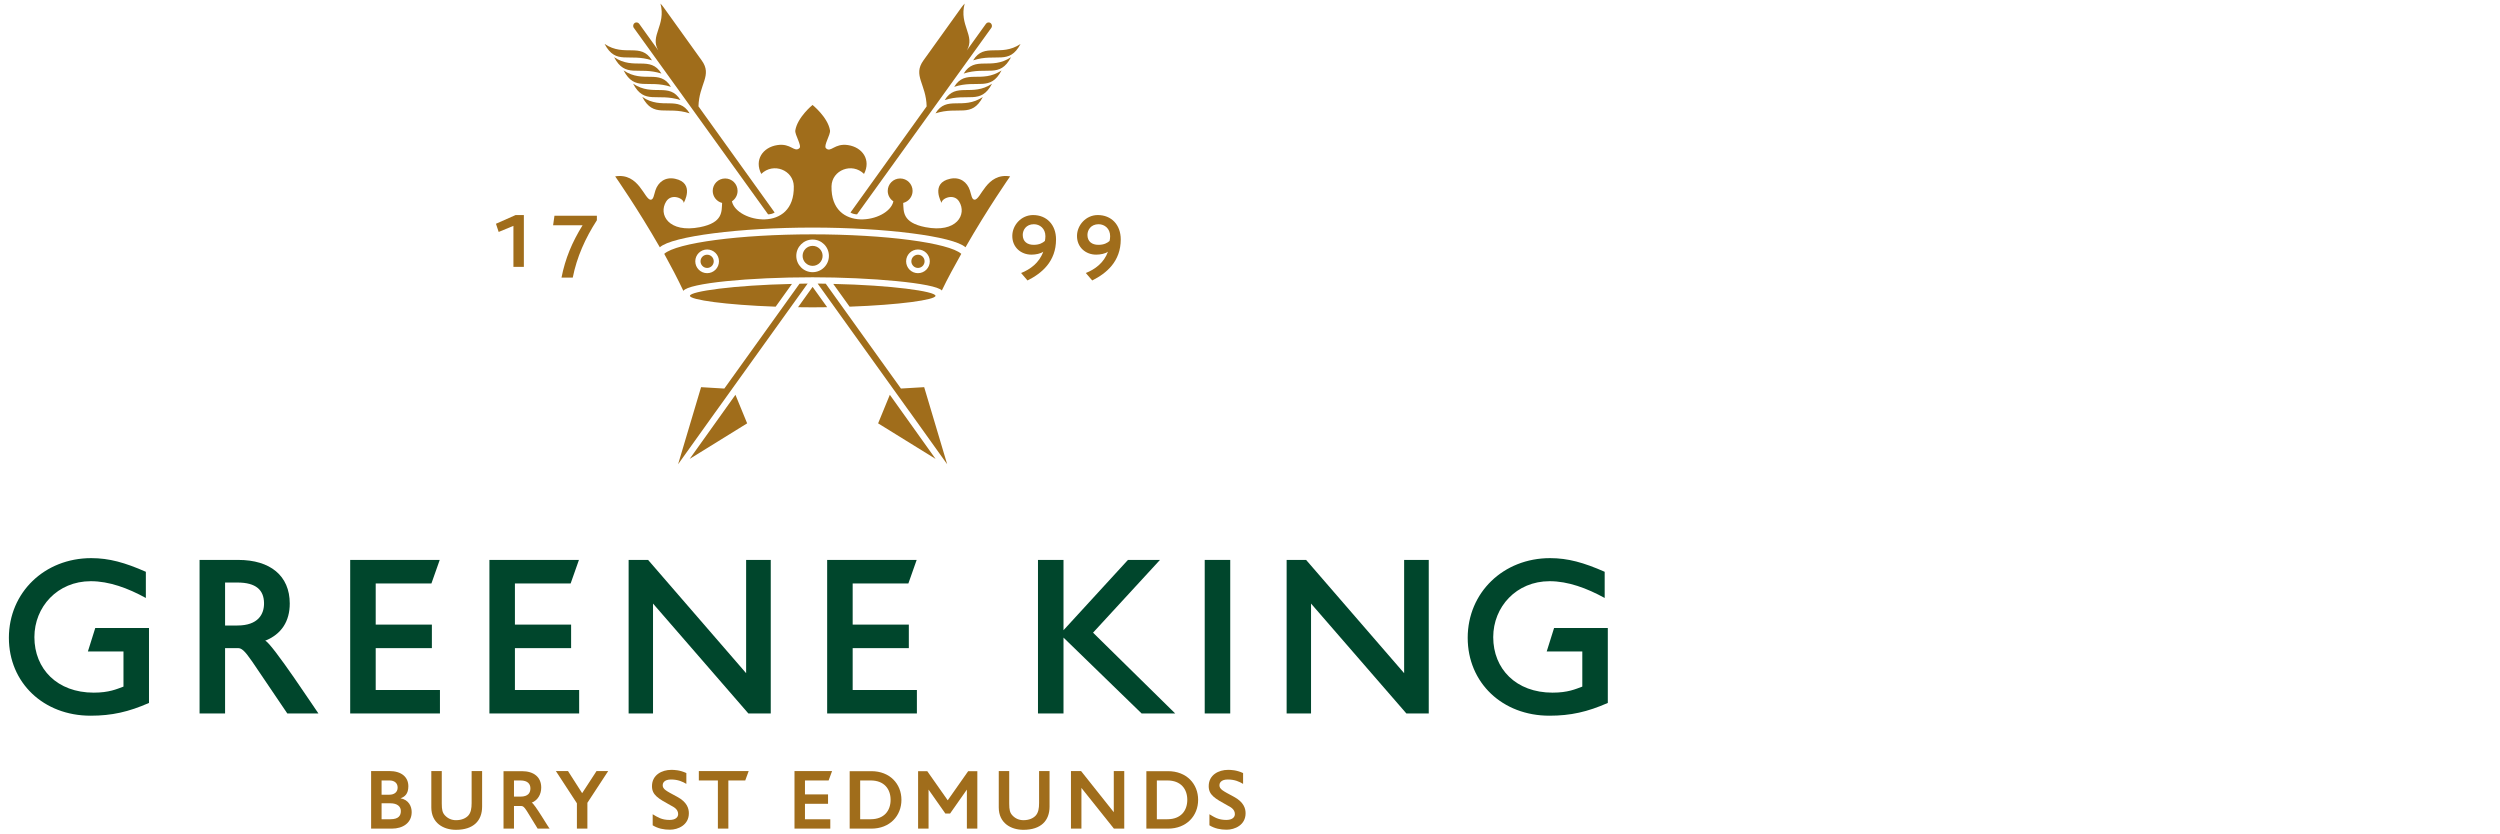
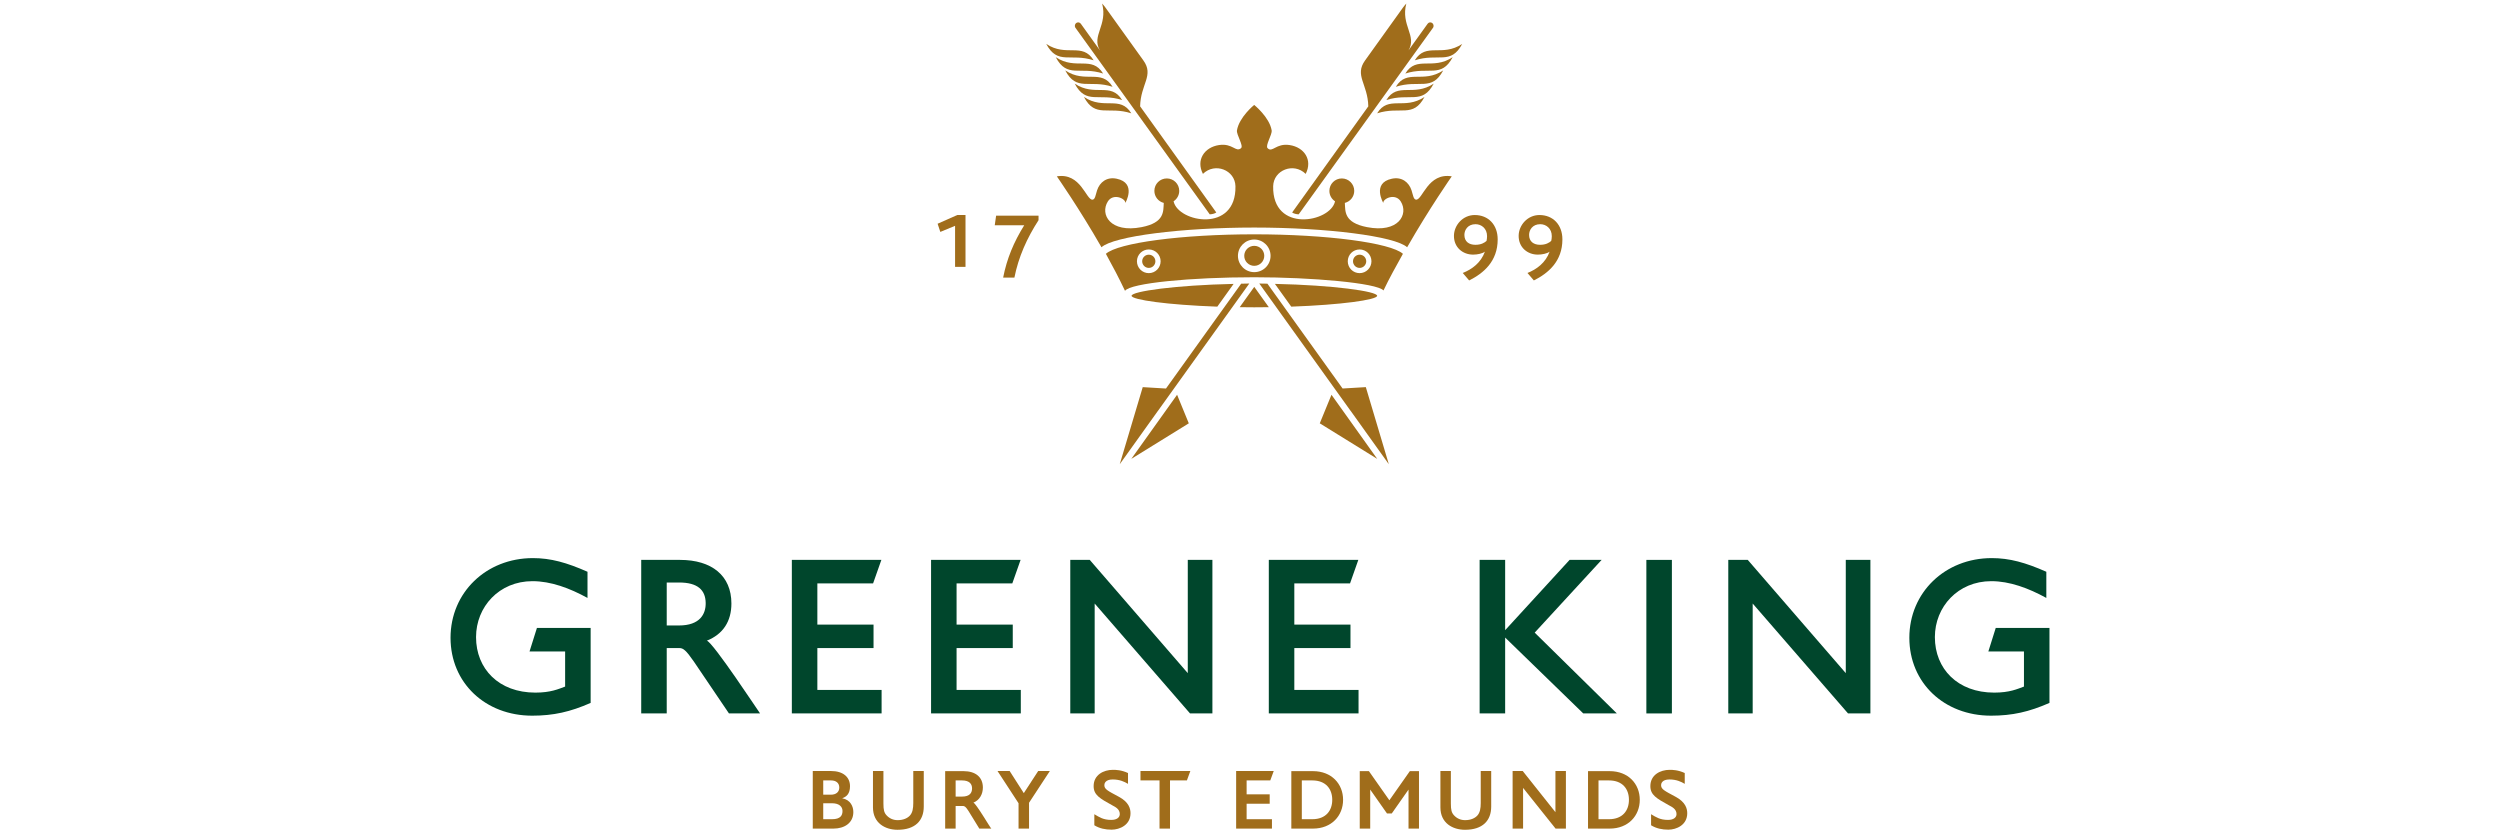
- <svg xmlns="http://www.w3.org/2000/svg" width="100%" height="100%" viewBox="0 0 300 100" version="1.1" xml:space="preserve" style="fill-rule:evenodd;clip-rule:evenodd;stroke-linejoin:round;stroke-miterlimit:2;">
-   <g id="g16713" transform="matrix(1.03585,0,0,1.03585,-341.015,-728.014)">
-     <g>
-       <path id="path15569" d="M339.706,785.73C334.259,785.73 330.242,781.918 330.242,776.707C330.242,771.47 334.363,767.476 339.783,767.476C341.857,767.476 343.698,767.995 346.109,769.058L346.109,772.091C344.035,770.951 341.857,770.148 339.731,770.148C335.867,770.148 333.197,773.127 333.197,776.628C333.197,780.311 335.841,783.059 340.069,783.059C341.857,783.059 342.739,782.644 343.517,782.359L343.517,778.288L339.394,778.288L340.25,775.566L346.473,775.566L346.473,784.252C344.113,785.288 342.169,785.73 339.706,785.73" style="fill:rgb(0,70,44);fill-rule:nonzero;" />
-       <path id="path15573" d="M356.714,770.302L355.287,770.302L355.287,775.28L356.714,775.28C359.126,775.28 359.826,773.959 359.8,772.663C359.774,771.184 358.892,770.302 356.714,770.302M362.496,785.47L358.426,779.455C357.516,778.132 357.18,777.899 356.766,777.899L355.287,777.899L355.287,785.47L352.332,785.47L352.332,767.683L356.818,767.683C360.5,767.683 362.78,769.499 362.78,772.739C362.78,774.788 361.823,776.291 359.93,777.044C360.603,777.148 366.074,785.47 366.1,785.47L362.496,785.47Z" style="fill:rgb(0,70,44);fill-rule:nonzero;" />
-       <path id="path15577" d="M369.781,785.47L369.781,767.683L380.153,767.683L379.193,770.407L372.737,770.407L372.737,775.177L379.245,775.177L379.245,777.899L372.737,777.899L372.737,782.749L380.179,782.749L380.179,785.47L369.781,785.47Z" style="fill:rgb(0,70,44);fill-rule:nonzero;" />
-       <path id="path15581" d="M385.91,785.47L385.91,767.683L396.281,767.683L395.321,770.407L388.865,770.407L388.865,775.177L395.374,775.177L395.374,777.899L388.865,777.899L388.865,782.749L396.306,782.749L396.306,785.47L385.91,785.47Z" style="fill:rgb(0,70,44);fill-rule:nonzero;" />
-       <path id="path15585" d="M415.909,785.47L404.863,772.739L404.863,785.47L402.037,785.47L402.037,767.683L404.293,767.683L415.649,780.803L415.649,767.683L418.502,767.683L418.502,785.47L415.909,785.47Z" style="fill:rgb(0,70,44);fill-rule:nonzero;" />
-       <path id="path15589" d="M425.036,785.47L425.036,767.683L435.406,767.683L434.446,770.407L427.992,770.407L427.992,775.177L434.498,775.177L434.498,777.899L427.992,777.899L427.992,782.749L435.432,782.749L435.432,785.47L425.036,785.47Z" style="fill:rgb(0,70,44);fill-rule:nonzero;" />
-       <path id="path15593" d="M461.465,785.47L452.416,776.681L452.416,785.47L449.459,785.47L449.459,767.683L452.416,767.683L452.416,775.826L459.881,767.683L463.592,767.683L455.839,776.11L465.355,785.47L461.465,785.47Z" style="fill:rgb(0,70,44);fill-rule:nonzero;" />
-       <rect id="path15595" x="468.775" y="767.683" width="2.957" height="17.787" style="fill:rgb(0,70,44);fill-rule:nonzero;" />
-       <path id="path15599" d="M492.137,785.47L481.092,772.739L481.092,785.47L478.265,785.47L478.265,767.683L480.521,767.683L491.877,780.803L491.877,767.683L494.729,767.683L494.729,785.47L492.137,785.47Z" style="fill:rgb(0,70,44);fill-rule:nonzero;" />
-       <path id="path15603" d="M508.706,785.73C503.26,785.73 499.241,781.918 499.241,776.707C499.241,771.47 503.366,767.476 508.784,767.476C510.858,767.476 512.7,767.995 515.11,769.058L515.11,772.091C513.036,770.951 510.858,770.148 508.732,770.148C504.869,770.148 502.198,773.127 502.198,776.628C502.198,780.311 504.844,783.059 509.069,783.059C510.858,783.059 511.74,782.644 512.518,782.359L512.518,778.288L508.394,778.288L509.249,775.566L515.473,775.566L515.473,784.252C513.113,785.288 511.169,785.73 508.706,785.73" style="fill:rgb(0,70,44);fill-rule:nonzero;" />
-       <path id="path15607" d="M374.437,795.876L373.418,795.876L373.418,797.724L374.437,797.724C375.43,797.724 375.65,797.268 375.65,796.771C375.65,796.263 375.251,795.876 374.437,795.876M374.327,793.231L373.418,793.231L373.418,794.883L374.313,794.883C374.893,794.883 375.278,794.58 375.278,794.056C375.278,793.534 374.906,793.231 374.327,793.231M374.603,798.812L372.205,798.812L372.205,792.14L374.301,792.14C375.747,792.14 376.519,792.858 376.519,793.904C376.519,794.802 376.09,795.131 375.61,795.298C376.587,795.477 376.905,796.263 376.905,796.896C376.905,798.15 375.886,798.812 374.603,798.812" style="fill:rgb(160,109,27);fill-rule:nonzero;" />
-       <path id="path15611" d="M382.031,798.949C380.584,798.949 379.179,798.164 379.179,796.357L379.179,792.141L380.391,792.141L380.391,795.905C380.391,796.648 380.474,796.965 380.749,797.269C381.093,797.64 381.521,797.833 382.044,797.833C382.707,797.833 383.188,797.598 383.464,797.294C383.768,796.951 383.849,796.468 383.849,795.848L383.849,792.141L385.064,792.141L385.064,796.262C385.064,797.889 384.071,798.949 382.031,798.949" style="fill:rgb(160,109,27);fill-rule:nonzero;" />
-       <path id="path15615" d="M389.5,793.231L388.756,793.231L388.756,795.104L389.5,795.104C390.41,795.104 390.659,794.649 390.659,794.153C390.659,793.644 390.355,793.231 389.5,793.231M391.499,798.812L390.246,796.772C389.928,796.263 389.763,796.192 389.611,796.192L388.756,796.192L388.756,798.812L387.544,798.812L387.544,792.156L389.679,792.156C391.059,792.156 391.912,792.844 391.912,794.056C391.912,794.828 391.527,795.517 390.811,795.807C391.099,795.848 392.822,798.812 392.891,798.812L391.499,798.812Z" style="fill:rgb(160,109,27);fill-rule:nonzero;" />
-       <path id="path15619" d="M397.26,795.82L397.26,798.812L396.045,798.812L396.045,795.876L393.607,792.14L395.013,792.14L396.653,794.704L398.321,792.14L399.671,792.14L397.26,795.82Z" style="fill:rgb(160,109,27);fill-rule:nonzero;" />
-       <path id="path15623" d="M406.823,798.936C406.093,798.936 405.432,798.798 404.824,798.426L404.824,797.145C405.403,797.489 405.857,797.805 406.783,797.805C407.457,797.805 407.773,797.502 407.773,797.129C407.773,796.538 407.223,796.29 406.92,796.125C405.445,795.312 404.743,794.912 404.743,793.892C404.743,792.582 405.9,792.004 406.975,792.004C407.307,792.004 407.952,792.015 408.725,792.374L408.725,793.629C408.311,793.382 407.773,793.12 406.947,793.12C406.093,793.12 405.983,793.602 405.983,793.768C405.983,794.249 406.34,794.414 407.651,795.117C408.823,795.738 409.015,796.496 409.015,797.034C409.015,798.398 407.761,798.936 406.823,798.936" style="fill:rgb(160,109,27);fill-rule:nonzero;" />
-       <path id="path15627" d="M415.548,793.231L413.59,793.231L413.59,798.812L412.377,798.812L412.377,793.231L410.17,793.231L410.17,792.141L415.946,792.141L415.548,793.231Z" style="fill:rgb(160,109,27);fill-rule:nonzero;" />
-       <path id="path15631" d="M425.207,793.231L422.466,793.231L422.466,794.843L425.139,794.843L425.139,795.932L422.466,795.932L422.466,797.724L425.4,797.724L425.4,798.812L421.252,798.812L421.252,792.141L425.607,792.141L425.207,793.231Z" style="fill:rgb(160,109,27);fill-rule:nonzero;" />
-       <path id="path15635" d="M430.072,793.231L428.86,793.231L428.86,797.724L430.072,797.724C431.656,797.724 432.386,796.717 432.386,795.477C432.386,794.236 431.656,793.231 430.072,793.231M430.156,798.812L427.645,798.812L427.645,792.156L430.156,792.156C432.304,792.156 433.641,793.629 433.641,795.477C433.641,797.323 432.304,798.812 430.156,798.812" style="fill:rgb(160,109,27);fill-rule:nonzero;" />
-       <path id="path15639" d="M441.222,798.812L441.222,794.29L439.279,797.06L438.727,797.06L436.783,794.29L436.783,798.812L435.571,798.812L435.571,792.156L436.633,792.156L439.003,795.53L441.374,792.156L442.434,792.156L442.434,798.812L441.222,798.812Z" style="fill:rgb(160,109,27);fill-rule:nonzero;" />
-       <path id="path15643" d="M447.768,798.949C446.32,798.949 444.916,798.164 444.916,796.357L444.916,792.141L446.127,792.141L446.127,795.905C446.127,796.648 446.211,796.965 446.486,797.269C446.831,797.64 447.258,797.833 447.782,797.833C448.443,797.833 448.924,797.598 449.2,797.294C449.504,796.951 449.587,796.468 449.587,795.848L449.587,792.141L450.8,792.141L450.8,796.262C450.8,797.889 449.807,798.949 447.768,798.949" style="fill:rgb(160,109,27);fill-rule:nonzero;" />
-       <path id="path15647" d="M458.256,798.812L454.493,794.097L454.493,798.812L453.28,798.812L453.28,792.141L454.45,792.141L458.241,796.91L458.241,792.141L459.454,792.141L459.454,798.812L458.256,798.812Z" style="fill:rgb(160,109,27);fill-rule:nonzero;" />
-       <path id="path15651" d="M464.443,793.231L463.231,793.231L463.231,797.724L464.443,797.724C466.028,797.724 466.756,796.717 466.756,795.477C466.756,794.236 466.028,793.231 464.443,793.231M464.526,798.812L462.016,798.812L462.016,792.156L464.526,792.156C466.675,792.156 468.012,793.629 468.012,795.477C468.012,797.323 466.675,798.812 464.526,798.812" style="fill:rgb(160,109,27);fill-rule:nonzero;" />
-       <path id="path15655" d="M471.318,798.936C470.589,798.936 469.928,798.798 469.321,798.426L469.321,797.145C469.9,797.489 470.354,797.805 471.28,797.805C471.954,797.805 472.269,797.502 472.269,797.129C472.269,796.538 471.718,796.29 471.416,796.125C469.941,795.312 469.238,794.912 469.238,793.892C469.238,792.582 470.396,792.004 471.472,792.004C471.802,792.004 472.449,792.015 473.221,792.374L473.221,793.629C472.808,793.382 472.269,793.12 471.444,793.12C470.589,793.12 470.48,793.602 470.48,793.768C470.48,794.249 470.837,794.414 472.146,795.117C473.318,795.738 473.51,796.496 473.51,797.034C473.51,798.398 472.257,798.936 471.318,798.936" style="fill:rgb(160,109,27);fill-rule:nonzero;" />
-       <path id="path15659" d="M395.564,734.981L394.26,734.981C394.697,732.757 395.491,730.869 396.703,728.915L393.288,728.915L393.445,727.809L398.36,727.809L398.36,728.331C397.016,730.409 396.034,732.601 395.564,734.981" style="fill:rgb(160,109,27);fill-rule:nonzero;" />
-       <path id="path15663" d="M399.254,707.91C401.589,709.472 403.44,707.681 404.744,709.809C402.045,708.934 400.576,710.401 399.254,707.91" style="fill:rgb(160,109,27);fill-rule:nonzero;" />
-       <path id="path15667" d="M403.62,714.053C405.954,715.614 407.806,713.823 409.108,715.95C406.411,715.079 404.942,716.543 403.62,714.053" style="fill:rgb(160,109,27);fill-rule:nonzero;" />
-       <path id="path15671" d="M400.353,709.444C402.69,711.005 404.538,709.216 405.841,711.341C403.144,710.471 401.673,711.936 400.353,709.444" style="fill:rgb(160,109,27);fill-rule:nonzero;" />
-       <path id="path15675" d="M401.453,710.978C403.788,712.541 405.639,710.749 406.94,712.877C404.241,712.003 402.775,713.47 401.453,710.978" style="fill:rgb(160,109,27);fill-rule:nonzero;" />
-       <path id="path15679" d="M402.552,712.511C404.889,714.076 406.737,712.284 408.041,714.412C405.342,713.538 403.874,715.005 402.552,712.511" style="fill:rgb(160,109,27);fill-rule:nonzero;" />
-       <path id="path15683" d="M410.128,715.143C410.186,712.546 411.766,711.561 410.502,709.818L406.107,703.693C406.002,703.546 405.875,703.392 405.726,703.233C406.397,705.763 404.458,706.954 405.473,708.658C404.134,706.793 403.258,705.57 403.258,705.57C403.137,705.402 402.899,705.363 402.73,705.483C402.563,705.606 402.522,705.841 402.613,706.01L418.193,727.65C418.426,727.65 418.765,727.574 418.952,727.436C418.954,727.435 414.352,721.02 410.129,715.143" style="fill:rgb(160,109,27);fill-rule:nonzero;" />
-       <path id="path15687" d="M447.44,707.91C445.101,709.472 443.253,707.681 441.948,709.809C444.648,708.934 446.116,710.401 447.44,707.91" style="fill:rgb(160,109,27);fill-rule:nonzero;" />
-       <path id="path15691" d="M443.073,714.053C440.737,715.614 438.887,713.823 437.585,715.95C440.282,715.079 441.75,716.543 443.073,714.053" style="fill:rgb(160,109,27);fill-rule:nonzero;" />
-       <path id="path15695" d="M446.339,709.444C444.001,711.005 442.153,709.216 440.851,711.341C443.548,710.471 445.016,711.936 446.339,709.444" style="fill:rgb(160,109,27);fill-rule:nonzero;" />
-       <path id="path15699" d="M445.24,710.978C442.904,712.541 441.053,710.749 439.752,712.877C442.45,712.003 443.918,713.47 445.24,710.978" style="fill:rgb(160,109,27);fill-rule:nonzero;" />
-       <path id="path15703" d="M444.14,712.511C441.804,714.076 439.956,712.284 438.653,714.412C441.349,713.538 442.818,715.005 444.14,712.511" style="fill:rgb(160,109,27);fill-rule:nonzero;" />
-       <path id="path15707" d="M436.562,715.143C436.507,712.546 434.928,711.561 436.191,709.818L440.583,703.693C440.692,703.546 440.818,703.392 440.966,703.233C440.297,705.763 442.233,706.954 441.219,708.658C442.558,706.793 443.437,705.57 443.437,705.57C443.555,705.402 443.793,705.363 443.961,705.483C444.128,705.606 444.17,705.841 444.079,706.01L428.499,727.65C428.266,727.65 427.927,727.574 427.739,727.436C427.738,727.435 432.342,721.02 436.562,715.143" style="fill:rgb(160,109,27);fill-rule:nonzero;" />
-       <path id="path15711" d="M424.51,732.459C424.51,733.099 423.99,733.618 423.35,733.618C422.711,733.618 422.191,733.099 422.191,732.459C422.191,731.819 422.711,731.301 423.35,731.301C423.99,731.301 424.51,731.819 424.51,732.459" style="fill:rgb(160,109,27);fill-rule:nonzero;" />
-       <path id="path15715" d="M411.897,733.091C411.897,733.513 411.557,733.858 411.133,733.858C410.709,733.858 410.367,733.512 410.367,733.091C410.367,732.667 410.709,732.326 411.133,732.326C411.557,732.326 411.897,732.667 411.897,733.091" style="fill:rgb(160,109,27);fill-rule:nonzero;" />
-       <path id="path15719" d="M436.322,733.091C436.322,733.513 435.979,733.858 435.557,733.858C435.134,733.858 434.79,733.512 434.79,733.091C434.79,732.667 435.134,732.326 435.557,732.326C435.98,732.326 436.322,732.667 436.322,733.091" style="fill:rgb(160,109,27);fill-rule:nonzero;" />
-       <path id="path15723" d="M435.556,734.464C434.796,734.464 434.183,733.85 434.183,733.09C434.183,732.333 434.796,731.72 435.556,731.72C436.314,731.72 436.927,732.333 436.927,733.09C436.927,733.85 436.314,734.464 435.556,734.464M423.35,734.349C422.306,734.349 421.46,733.503 421.46,732.46C421.46,731.416 422.306,730.569 423.35,730.569C424.395,730.569 425.24,731.416 425.24,732.46C425.24,733.503 424.395,734.349 423.35,734.349M411.132,734.464C410.374,734.464 409.759,733.85 409.759,733.09C409.759,732.333 410.374,731.72 411.132,731.72C411.891,731.72 412.504,732.333 412.504,733.09C412.504,733.85 411.891,734.464 411.132,734.464M423.346,729.966C414.932,729.966 407.58,730.953 406.162,732.225C406.908,733.57 407.726,735.134 408.378,736.513C408.996,735.616 416.007,734.94 423.348,734.94C429.97,734.94 437.57,735.6 438.322,736.47C438.975,735.092 439.824,733.57 440.574,732.225C439.154,730.953 431.762,729.966 423.346,729.966" style="fill:rgb(160,109,27);fill-rule:nonzero;" />
-       <path id="path15727" d="M441.062,731.465C443.634,726.965 446.232,723.25 446.232,723.25C443.46,722.793 442.857,725.982 442.104,725.951C441.793,725.936 441.749,725.423 441.572,724.873C441.266,723.93 440.442,723.279 439.293,723.525C436.937,724.023 438.308,726.346 438.298,726.331C438.248,725.823 439.694,725.157 440.322,726.159C441.258,727.651 440.052,729.849 436.409,729.133C433.714,728.606 433.91,727.301 433.845,726.331L433.845,726.327C434.469,726.171 434.933,725.606 434.933,724.933C434.933,724.137 434.288,723.493 433.494,723.493C432.698,723.493 432.054,724.137 432.054,724.933C432.054,725.439 432.314,725.885 432.709,726.142C432.708,726.15 432.706,726.154 432.705,726.161C432.161,728.588 425.428,729.844 425.541,724.393C425.581,722.526 427.912,721.597 429.308,722.965C430.137,721.358 429.148,719.881 427.447,719.625C425.859,719.385 425.456,720.56 424.893,719.984C424.599,719.684 425.436,718.43 425.368,717.932C425.121,716.4 423.34,714.976 423.34,714.976C423.34,714.976 421.592,716.4 421.345,717.932C421.277,718.43 422.136,719.712 421.821,719.984C421.213,720.512 420.855,719.385 419.268,719.625C417.567,719.881 416.576,721.358 417.404,722.965C418.804,721.597 421.133,722.526 421.172,724.393C421.287,729.844 414.552,728.588 414.009,726.161C414.007,726.154 414.006,726.15 414.002,726.142C414.396,725.885 414.659,725.439 414.659,724.933C414.659,724.137 414.016,723.493 413.219,723.493C412.424,723.493 411.779,724.137 411.779,724.933C411.779,725.606 412.243,726.172 412.867,726.327L412.867,726.331C412.802,727.302 412.998,728.607 410.303,729.134C406.66,729.85 405.451,727.653 406.387,726.161C407.018,725.158 408.463,725.825 408.416,726.333C408.405,726.348 409.775,724.025 407.416,723.526C406.27,723.281 405.444,723.931 405.14,724.874C404.963,725.425 404.919,725.938 404.608,725.953C403.858,725.983 403.254,722.794 400.48,723.251C400.48,723.251 403.076,726.966 405.652,731.466C407.051,730.181 414.996,729.182 423.346,729.182C431.692,729.182 439.662,730.181 441.062,731.466" style="fill:rgb(160,109,27);fill-rule:nonzero;" />
-       <path id="path15731" d="M409.138,737.087C409.138,737.555 413.309,738.141 419.07,738.346L420.959,735.71C414.253,735.855 409.138,736.57 409.138,737.087" style="fill:rgb(160,109,27);fill-rule:nonzero;" />
-       <path id="path15735" d="M437.587,737.087C437.587,736.569 432.47,735.851 425.743,735.709L427.636,738.345C433.4,738.14 437.587,737.555 437.587,737.087" style="fill:rgb(160,109,27);fill-rule:nonzero;" />
-       <path id="path15739" d="M423.352,736.057L423.337,736.072L421.664,738.407C422.217,738.415 422.776,738.422 423.348,738.422C423.92,738.422 424.481,738.415 425.036,738.407L423.364,736.072L423.352,736.057Z" style="fill:rgb(160,109,27);fill-rule:nonzero;" />
-       <path id="path15743" d="M412.2,750.41L422.775,735.667L421.834,735.686L413.124,747.831L410.431,747.67L407.768,756.599L412.187,750.423C412.19,750.42 412.195,750.416 412.202,750.412" style="fill:rgb(160,109,27);fill-rule:nonzero;" />
-       <path id="path15747" d="M409.109,755.98L415.767,751.862L414.411,748.554L409.109,755.98Z" style="fill:rgb(160,109,27);fill-rule:nonzero;" />
-       <path id="path15751" d="M434.521,750.422L438.939,756.598L436.276,747.669L433.584,747.829L424.872,735.683L423.933,735.668L434.507,750.411C434.511,750.415 434.518,750.418 434.522,750.422" style="fill:rgb(160,109,27);fill-rule:nonzero;" />
-       <path id="path15755" d="M430.94,751.862L437.597,755.981L432.297,748.553L430.94,751.862Z" style="fill:rgb(160,109,27);fill-rule:nonzero;" />
-       <path id="path15759" d="M448.986,728.793C448.088,728.793 447.694,729.461 447.694,730.034C447.694,730.806 448.226,731.181 448.966,731.181C449.643,731.181 450.018,730.941 450.258,730.733C450.288,730.575 450.32,730.421 450.32,730.181C450.32,729.294 449.675,728.793 448.986,728.793M448.246,735.31L447.504,734.445C448.559,734.027 449.611,733.267 450.071,731.974C449.778,732.203 449.183,732.318 448.703,732.318C447.495,732.318 446.474,731.473 446.484,730.138C446.492,728.907 447.515,727.731 448.894,727.731C450.456,727.731 451.551,728.846 451.551,730.555C451.551,733.099 449.915,734.475 448.246,735.31" style="fill:rgb(160,109,27);fill-rule:nonzero;" />
-       <path id="path15763" d="M456.483,728.793C455.587,728.793 455.189,729.461 455.189,730.034C455.189,730.806 455.721,731.181 456.463,731.181C457.14,731.181 457.515,730.941 457.752,730.733C457.786,730.575 457.819,730.421 457.819,730.181C457.819,729.294 457.171,728.793 456.483,728.793M455.741,735.31L455.001,734.445C456.055,734.027 457.107,733.267 457.567,731.974C457.274,732.203 456.68,732.318 456.2,732.318C454.992,732.318 453.969,731.473 453.98,730.138C453.988,728.907 455.012,727.731 456.388,727.731C457.953,727.731 459.048,728.846 459.048,730.555C459.048,733.099 457.408,734.475 455.741,735.31" style="fill:rgb(160,109,27);fill-rule:nonzero;" />
-       <path id="path15767" d="M388.691,733.734L388.691,728.982L386.982,729.689L386.668,728.741L388.942,727.732L389.9,727.732L389.9,733.734L388.691,733.734Z" style="fill:rgb(160,109,27);fill-rule:nonzero;" />
+ <svg xmlns="http://www.w3.org/2000/svg" width="100%" height="100%" viewBox="0 0 300 100" version="1.1" xml:space="preserve" style="fill-rule:evenodd;clip-rule:evenodd;stroke-linejoin:round;stroke-miterlimit:2;" id="svg1125">
+   <defs id="defs1129" />
+   <g id="g16713" transform="matrix(1.03585,0,0,1.03585,-288.0169,-728.0176)">
+     <g id="g1122">
+       <path id="path15569" d="m 339.706,785.73 c -5.447,0 -9.464,-3.812 -9.464,-9.023 0,-5.237 4.121,-9.231 9.541,-9.231 2.074,0 3.915,0.519 6.326,1.582 v 3.033 c -2.074,-1.14 -4.252,-1.943 -6.378,-1.943 -3.864,0 -6.534,2.979 -6.534,6.48 0,3.683 2.644,6.431 6.872,6.431 1.788,0 2.67,-0.415 3.448,-0.7 v -4.071 h -4.123 l 0.856,-2.722 h 6.223 v 8.686 c -2.36,1.036 -4.304,1.478 -6.767,1.478" style="fill:#00462c;fill-rule:nonzero" />
+       <path id="path15573" d="m 356.714,770.302 h -1.427 v 4.978 h 1.427 c 2.412,0 3.112,-1.321 3.086,-2.617 -0.026,-1.479 -0.908,-2.361 -3.086,-2.361 m 5.782,15.168 -4.07,-6.015 c -0.91,-1.323 -1.246,-1.556 -1.66,-1.556 h -1.479 v 7.571 h -2.955 v -17.787 h 4.486 c 3.682,0 5.962,1.816 5.962,5.056 0,2.049 -0.957,3.552 -2.85,4.305 0.673,0.104 6.144,8.426 6.17,8.426 z" style="fill:#00462c;fill-rule:nonzero" />
+       <path id="path15577" d="m 369.781,785.47 v -17.787 h 10.372 l -0.96,2.724 h -6.456 v 4.77 h 6.508 v 2.722 h -6.508 v 4.85 h 7.442 v 2.721 z" style="fill:#00462c;fill-rule:nonzero" />
+       <path id="path15581" d="m 385.91,785.47 v -17.787 h 10.371 l -0.96,2.724 h -6.456 v 4.77 h 6.509 v 2.722 h -6.509 v 4.85 h 7.441 v 2.721 z" style="fill:#00462c;fill-rule:nonzero" />
+       <path id="path15585" d="m 415.909,785.47 -11.046,-12.731 v 12.731 h -2.826 v -17.787 h 2.256 l 11.356,13.12 v -13.12 h 2.853 v 17.787 z" style="fill:#00462c;fill-rule:nonzero" />
+       <path id="path15589" d="m 425.036,785.47 v -17.787 h 10.37 l -0.96,2.724 h -6.454 v 4.77 h 6.506 v 2.722 h -6.506 v 4.85 h 7.44 v 2.721 z" style="fill:#00462c;fill-rule:nonzero" />
+       <path id="path15593" d="m 461.465,785.47 -9.049,-8.789 v 8.789 h -2.957 v -17.787 h 2.957 v 8.143 l 7.465,-8.143 h 3.711 l -7.753,8.427 9.516,9.36 z" style="fill:#00462c;fill-rule:nonzero" />
+       <rect id="path15595" x="468.775" y="767.683" width="2.957" height="17.787" style="fill:#00462c;fill-rule:nonzero" />
+       <path id="path15599" d="m 492.137,785.47 -11.045,-12.731 v 12.731 h -2.827 v -17.787 h 2.256 l 11.356,13.12 v -13.12 h 2.852 v 17.787 z" style="fill:#00462c;fill-rule:nonzero" />
+       <path id="path15603" d="m 508.706,785.73 c -5.446,0 -9.465,-3.812 -9.465,-9.023 0,-5.237 4.125,-9.231 9.543,-9.231 2.074,0 3.916,0.519 6.326,1.582 v 3.033 c -2.074,-1.14 -4.252,-1.943 -6.378,-1.943 -3.863,0 -6.534,2.979 -6.534,6.48 0,3.683 2.646,6.431 6.871,6.431 1.789,0 2.671,-0.415 3.449,-0.7 v -4.071 h -4.124 l 0.855,-2.722 h 6.224 v 8.686 c -2.36,1.036 -4.304,1.478 -6.767,1.478" style="fill:#00462c;fill-rule:nonzero" />
+       <path id="path15607" d="m 374.437,795.876 h -1.019 v 1.848 h 1.019 c 0.993,0 1.213,-0.456 1.213,-0.953 0,-0.508 -0.399,-0.895 -1.213,-0.895 m -0.11,-2.645 h -0.909 v 1.652 h 0.895 c 0.58,0 0.965,-0.303 0.965,-0.827 0,-0.522 -0.372,-0.825 -0.951,-0.825 m 0.276,5.581 h -2.398 v -6.672 h 2.096 c 1.446,0 2.218,0.718 2.218,1.764 0,0.898 -0.429,1.227 -0.909,1.394 0.977,0.179 1.295,0.965 1.295,1.598 0,1.254 -1.019,1.916 -2.302,1.916" style="fill:#a06d1b;fill-rule:nonzero" />
+       <path id="path15611" d="m 382.031,798.949 c -1.447,0 -2.852,-0.785 -2.852,-2.592 v -4.216 h 1.212 v 3.764 c 0,0.743 0.083,1.06 0.358,1.364 0.344,0.371 0.772,0.564 1.295,0.564 0.663,0 1.144,-0.235 1.42,-0.539 0.304,-0.343 0.385,-0.826 0.385,-1.446 v -3.707 h 1.215 v 4.121 c 0,1.627 -0.993,2.687 -3.033,2.687" style="fill:#a06d1b;fill-rule:nonzero" />
+       <path id="path15615" d="m 389.5,793.231 h -0.744 v 1.873 h 0.744 c 0.91,0 1.159,-0.455 1.159,-0.951 0,-0.509 -0.304,-0.922 -1.159,-0.922 m 1.999,5.581 -1.253,-2.04 c -0.318,-0.509 -0.483,-0.58 -0.635,-0.58 h -0.855 v 2.62 h -1.212 v -6.656 h 2.135 c 1.38,0 2.233,0.688 2.233,1.9 0,0.772 -0.385,1.461 -1.101,1.751 0.288,0.041 2.011,3.005 2.08,3.005 z" style="fill:#a06d1b;fill-rule:nonzero" />
+       <path id="path15619" d="m 397.26,795.82 v 2.992 h -1.215 v -2.936 l -2.438,-3.736 h 1.406 l 1.64,2.564 1.668,-2.564 h 1.35 z" style="fill:#a06d1b;fill-rule:nonzero" />
+       <path id="path15623" d="m 406.823,798.936 c -0.73,0 -1.391,-0.138 -1.999,-0.51 v -1.281 c 0.579,0.344 1.033,0.66 1.959,0.66 0.674,0 0.99,-0.303 0.99,-0.676 0,-0.591 -0.55,-0.839 -0.853,-1.004 -1.475,-0.813 -2.177,-1.213 -2.177,-2.233 0,-1.31 1.157,-1.888 2.232,-1.888 0.332,0 0.977,0.011 1.75,0.37 v 1.255 c -0.414,-0.247 -0.952,-0.509 -1.778,-0.509 -0.854,0 -0.964,0.482 -0.964,0.648 0,0.481 0.357,0.646 1.668,1.349 1.172,0.621 1.364,1.379 1.364,1.917 0,1.364 -1.254,1.902 -2.192,1.902" style="fill:#a06d1b;fill-rule:nonzero" />
+       <path id="path15627" d="m 415.548,793.231 h -1.958 v 5.581 h -1.213 v -5.581 h -2.207 v -1.09 h 5.776 z" style="fill:#a06d1b;fill-rule:nonzero" />
+       <path id="path15631" d="m 425.207,793.231 h -2.741 v 1.612 h 2.673 v 1.089 h -2.673 v 1.792 h 2.934 v 1.088 h -4.148 v -6.671 h 4.355 z" style="fill:#a06d1b;fill-rule:nonzero" />
+       <path id="path15635" d="m 430.072,793.231 h -1.212 v 4.493 h 1.212 c 1.584,0 2.314,-1.007 2.314,-2.247 0,-1.241 -0.73,-2.246 -2.314,-2.246 m 0.084,5.581 h -2.511 v -6.656 h 2.511 c 2.148,0 3.485,1.473 3.485,3.321 0,1.846 -1.337,3.335 -3.485,3.335" style="fill:#a06d1b;fill-rule:nonzero" />
+       <path id="path15639" d="m 441.222,798.812 v -4.522 l -1.943,2.77 h -0.552 l -1.944,-2.77 v 4.522 h -1.212 v -6.656 h 1.062 l 2.37,3.374 2.371,-3.374 h 1.06 v 6.656 z" style="fill:#a06d1b;fill-rule:nonzero" />
+       <path id="path15643" d="m 447.768,798.949 c -1.448,0 -2.852,-0.785 -2.852,-2.592 v -4.216 h 1.211 v 3.764 c 0,0.743 0.084,1.06 0.359,1.364 0.345,0.371 0.772,0.564 1.296,0.564 0.661,0 1.142,-0.235 1.418,-0.539 0.304,-0.343 0.387,-0.826 0.387,-1.446 v -3.707 h 1.213 v 4.121 c 0,1.627 -0.993,2.687 -3.032,2.687" style="fill:#a06d1b;fill-rule:nonzero" />
+       <path id="path15647" d="m 458.256,798.812 -3.763,-4.715 v 4.715 h -1.213 v -6.671 h 1.17 l 3.791,4.769 v -4.769 h 1.213 v 6.671 z" style="fill:#a06d1b;fill-rule:nonzero" />
+       <path id="path15651" d="m 464.443,793.231 h -1.212 v 4.493 h 1.212 c 1.585,0 2.313,-1.007 2.313,-2.247 0,-1.241 -0.728,-2.246 -2.313,-2.246 m 0.083,5.581 h -2.51 v -6.656 h 2.51 c 2.149,0 3.486,1.473 3.486,3.321 0,1.846 -1.337,3.335 -3.486,3.335" style="fill:#a06d1b;fill-rule:nonzero" />
+       <path id="path15655" d="m 471.318,798.936 c -0.729,0 -1.39,-0.138 -1.997,-0.51 v -1.281 c 0.579,0.344 1.033,0.66 1.959,0.66 0.674,0 0.989,-0.303 0.989,-0.676 0,-0.591 -0.551,-0.839 -0.853,-1.004 -1.475,-0.813 -2.178,-1.213 -2.178,-2.233 0,-1.31 1.158,-1.888 2.234,-1.888 0.33,0 0.977,0.011 1.749,0.37 v 1.255 c -0.413,-0.247 -0.952,-0.509 -1.777,-0.509 -0.855,0 -0.964,0.482 -0.964,0.648 0,0.481 0.357,0.646 1.666,1.349 1.172,0.621 1.364,1.379 1.364,1.917 0,1.364 -1.253,1.902 -2.192,1.902" style="fill:#a06d1b;fill-rule:nonzero" />
+       <path id="path15659" d="m 395.564,734.981 h -1.304 c 0.437,-2.224 1.231,-4.112 2.443,-6.066 h -3.415 l 0.157,-1.106 h 4.915 v 0.522 c -1.344,2.078 -2.326,4.27 -2.796,6.65" style="fill:#a06d1b;fill-rule:nonzero" />
+       <path id="path15663" d="m 399.254,707.91 c 2.335,1.562 4.186,-0.229 5.49,1.899 -2.699,-0.875 -4.168,0.592 -5.49,-1.899" style="fill:#a06d1b;fill-rule:nonzero" />
+       <path id="path15667" d="m 403.62,714.053 c 2.334,1.561 4.186,-0.23 5.488,1.897 -2.697,-0.871 -4.166,0.593 -5.488,-1.897" style="fill:#a06d1b;fill-rule:nonzero" />
+       <path id="path15671" d="m 400.353,709.444 c 2.337,1.561 4.185,-0.228 5.488,1.897 -2.697,-0.87 -4.168,0.595 -5.488,-1.897" style="fill:#a06d1b;fill-rule:nonzero" />
+       <path id="path15675" d="m 401.453,710.978 c 2.335,1.563 4.186,-0.229 5.487,1.899 -2.699,-0.874 -4.165,0.593 -5.487,-1.899" style="fill:#a06d1b;fill-rule:nonzero" />
+       <path id="path15679" d="m 402.552,712.511 c 2.337,1.565 4.185,-0.227 5.489,1.901 -2.699,-0.874 -4.167,0.593 -5.489,-1.901" style="fill:#a06d1b;fill-rule:nonzero" />
+       <path id="path15683" d="m 410.128,715.143 c 0.058,-2.597 1.638,-3.582 0.374,-5.325 l -4.395,-6.125 c -0.105,-0.147 -0.232,-0.301 -0.381,-0.46 0.671,2.53 -1.268,3.721 -0.253,5.425 -1.339,-1.865 -2.215,-3.088 -2.215,-3.088 -0.121,-0.168 -0.359,-0.207 -0.528,-0.087 -0.167,0.123 -0.208,0.358 -0.117,0.527 l 15.58,21.64 c 0.233,0 0.572,-0.076 0.759,-0.214 0.002,-0.001 -4.6,-6.416 -8.823,-12.293" style="fill:#a06d1b;fill-rule:nonzero" />
+       <path id="path15687" d="m 447.44,707.91 c -2.339,1.562 -4.187,-0.229 -5.492,1.899 2.7,-0.875 4.168,0.592 5.492,-1.899" style="fill:#a06d1b;fill-rule:nonzero" />
+       <path id="path15691" d="m 443.073,714.053 c -2.336,1.561 -4.186,-0.23 -5.488,1.897 2.697,-0.871 4.165,0.593 5.488,-1.897" style="fill:#a06d1b;fill-rule:nonzero" />
+       <path id="path15695" d="m 446.339,709.444 c -2.338,1.561 -4.186,-0.228 -5.488,1.897 2.697,-0.87 4.165,0.595 5.488,-1.897" style="fill:#a06d1b;fill-rule:nonzero" />
+       <path id="path15699" d="m 445.24,710.978 c -2.336,1.563 -4.187,-0.229 -5.488,1.899 2.698,-0.874 4.166,0.593 5.488,-1.899" style="fill:#a06d1b;fill-rule:nonzero" />
+       <path id="path15703" d="m 444.14,712.511 c -2.336,1.565 -4.184,-0.227 -5.487,1.901 2.696,-0.874 4.165,0.593 5.487,-1.901" style="fill:#a06d1b;fill-rule:nonzero" />
+       <path id="path15707" d="m 436.562,715.143 c -0.055,-2.597 -1.634,-3.582 -0.371,-5.325 l 4.392,-6.125 c 0.109,-0.147 0.235,-0.301 0.383,-0.46 -0.669,2.53 1.267,3.721 0.253,5.425 1.339,-1.865 2.218,-3.088 2.218,-3.088 0.118,-0.168 0.356,-0.207 0.524,-0.087 0.167,0.123 0.209,0.358 0.118,0.527 l -15.58,21.64 c -0.233,0 -0.572,-0.076 -0.76,-0.214 -10e-4,-0.001 4.603,-6.416 8.823,-12.293" style="fill:#a06d1b;fill-rule:nonzero" />
+       <path id="path15711" d="m 424.51,732.459 c 0,0.64 -0.52,1.159 -1.16,1.159 -0.639,0 -1.159,-0.519 -1.159,-1.159 0,-0.64 0.52,-1.158 1.159,-1.158 0.64,0 1.16,0.518 1.16,1.158" style="fill:#a06d1b;fill-rule:nonzero" />
+       <path id="path15715" d="m 411.897,733.091 c 0,0.422 -0.34,0.767 -0.764,0.767 -0.424,0 -0.766,-0.346 -0.766,-0.767 0,-0.424 0.342,-0.765 0.766,-0.765 0.424,0 0.764,0.341 0.764,0.765" style="fill:#a06d1b;fill-rule:nonzero" />
+       <path id="path15719" d="m 436.322,733.091 c 0,0.422 -0.343,0.767 -0.765,0.767 -0.423,0 -0.767,-0.346 -0.767,-0.767 0,-0.424 0.344,-0.765 0.767,-0.765 0.423,0 0.765,0.341 0.765,0.765" style="fill:#a06d1b;fill-rule:nonzero" />
+       <path id="path15723" d="m 435.556,734.464 c -0.76,0 -1.373,-0.614 -1.373,-1.374 0,-0.757 0.613,-1.37 1.373,-1.37 0.758,0 1.371,0.613 1.371,1.37 0,0.76 -0.613,1.374 -1.371,1.374 m -12.206,-0.115 c -1.044,0 -1.89,-0.846 -1.89,-1.889 0,-1.044 0.846,-1.891 1.89,-1.891 1.045,0 1.89,0.847 1.89,1.891 0,1.043 -0.845,1.889 -1.89,1.889 m -12.218,0.115 c -0.758,0 -1.373,-0.614 -1.373,-1.374 0,-0.757 0.615,-1.37 1.373,-1.37 0.759,0 1.372,0.613 1.372,1.37 0,0.76 -0.613,1.374 -1.372,1.374 m 12.214,-4.498 c -8.414,0 -15.766,0.987 -17.184,2.259 0.746,1.345 1.564,2.909 2.216,4.288 0.618,-0.897 7.629,-1.573 14.97,-1.573 6.622,0 14.222,0.66 14.974,1.53 0.653,-1.378 1.502,-2.9 2.252,-4.245 -1.42,-1.272 -8.812,-2.259 -17.228,-2.259" style="fill:#a06d1b;fill-rule:nonzero" />
+       <path id="path15727" d="m 441.062,731.465 c 2.572,-4.5 5.17,-8.215 5.17,-8.215 -2.772,-0.457 -3.375,2.732 -4.128,2.701 -0.311,-0.015 -0.355,-0.528 -0.532,-1.078 -0.306,-0.943 -1.13,-1.594 -2.279,-1.348 -2.356,0.498 -0.985,2.821 -0.995,2.806 -0.05,-0.508 1.396,-1.174 2.024,-0.172 0.936,1.492 -0.27,3.69 -3.913,2.974 -2.695,-0.527 -2.499,-1.832 -2.564,-2.802 v -0.004 c 0.624,-0.156 1.088,-0.721 1.088,-1.394 0,-0.796 -0.645,-1.44 -1.439,-1.44 -0.796,0 -1.44,0.644 -1.44,1.44 0,0.506 0.26,0.952 0.655,1.209 -10e-4,0.008 -0.003,0.012 -0.004,0.019 -0.544,2.427 -7.277,3.683 -7.164,-1.768 0.04,-1.867 2.371,-2.796 3.767,-1.428 0.829,-1.607 -0.16,-3.084 -1.861,-3.34 -1.588,-0.24 -1.991,0.935 -2.554,0.359 -0.294,-0.3 0.543,-1.554 0.475,-2.052 -0.247,-1.532 -2.028,-2.956 -2.028,-2.956 0,0 -1.748,1.424 -1.995,2.956 -0.068,0.498 0.791,1.78 0.476,2.052 -0.608,0.528 -0.966,-0.599 -2.553,-0.359 -1.701,0.256 -2.692,1.733 -1.864,3.34 1.4,-1.368 3.729,-0.439 3.768,1.428 0.115,5.451 -6.62,4.195 -7.163,1.768 -0.002,-0.007 -0.003,-0.011 -0.007,-0.019 0.394,-0.257 0.657,-0.703 0.657,-1.209 0,-0.796 -0.643,-1.44 -1.44,-1.44 -0.795,0 -1.44,0.644 -1.44,1.44 0,0.673 0.464,1.239 1.088,1.394 v 0.004 c -0.065,0.971 0.131,2.276 -2.564,2.803 -3.643,0.716 -4.852,-1.481 -3.916,-2.973 0.631,-1.003 2.076,-0.336 2.029,0.172 -0.011,0.015 1.359,-2.308 -1,-2.807 -1.146,-0.245 -1.972,0.405 -2.276,1.348 -0.177,0.551 -0.221,1.064 -0.532,1.079 -0.75,0.03 -1.354,-3.159 -4.128,-2.702 0,0 2.596,3.715 5.172,8.215 1.399,-1.285 9.344,-2.284 17.694,-2.284 8.346,0 16.316,0.999 17.716,2.284" style="fill:#a06d1b;fill-rule:nonzero" />
+       <path id="path15731" d="m 409.138,737.087 c 0,0.468 4.171,1.054 9.932,1.259 l 1.889,-2.636 c -6.706,0.145 -11.821,0.86 -11.821,1.377" style="fill:#a06d1b;fill-rule:nonzero" />
+       <path id="path15735" d="m 437.587,737.087 c 0,-0.518 -5.117,-1.236 -11.844,-1.378 l 1.893,2.636 c 5.764,-0.205 9.951,-0.79 9.951,-1.258" style="fill:#a06d1b;fill-rule:nonzero" />
+       <path id="path15739" d="m 423.352,736.057 -0.015,0.015 -1.673,2.335 c 0.553,0.008 1.112,0.015 1.684,0.015 0.572,0 1.133,-0.007 1.688,-0.015 l -1.672,-2.335 z" style="fill:#a06d1b;fill-rule:nonzero" />
+       <path id="path15743" d="m 412.2,750.41 10.575,-14.743 -0.941,0.019 -8.71,12.145 -2.693,-0.161 -2.663,8.929 4.419,-6.176 c 0.003,-0.003 0.008,-0.007 0.015,-0.011" style="fill:#a06d1b;fill-rule:nonzero" />
+       <path id="path15747" d="m 409.109,755.98 6.658,-4.118 -1.356,-3.308 z" style="fill:#a06d1b;fill-rule:nonzero" />
+       <path id="path15751" d="m 434.521,750.422 4.418,6.176 -2.663,-8.929 -2.692,0.16 -8.712,-12.146 -0.939,-0.015 10.574,14.743 c 0.004,0.004 0.011,0.007 0.015,0.011" style="fill:#a06d1b;fill-rule:nonzero" />
+       <path id="path15755" d="m 430.94,751.862 6.657,4.119 -5.3,-7.428 z" style="fill:#a06d1b;fill-rule:nonzero" />
+       <path id="path15759" d="m 448.986,728.793 c -0.898,0 -1.292,0.668 -1.292,1.241 0,0.772 0.532,1.147 1.272,1.147 0.677,0 1.052,-0.24 1.292,-0.448 0.03,-0.158 0.062,-0.312 0.062,-0.552 0,-0.887 -0.645,-1.388 -1.334,-1.388 m -0.74,6.517 -0.742,-0.865 c 1.055,-0.418 2.107,-1.178 2.567,-2.471 -0.293,0.229 -0.888,0.344 -1.368,0.344 -1.208,0 -2.229,-0.845 -2.219,-2.18 0.008,-1.231 1.031,-2.407 2.41,-2.407 1.562,0 2.657,1.115 2.657,2.824 0,2.544 -1.636,3.92 -3.305,4.755" style="fill:#a06d1b;fill-rule:nonzero" />
+       <path id="path15763" d="m 456.483,728.793 c -0.896,0 -1.294,0.668 -1.294,1.241 0,0.772 0.532,1.147 1.274,1.147 0.677,0 1.052,-0.24 1.289,-0.448 0.034,-0.158 0.067,-0.312 0.067,-0.552 0,-0.887 -0.648,-1.388 -1.336,-1.388 m -0.742,6.517 -0.74,-0.865 c 1.054,-0.418 2.106,-1.178 2.566,-2.471 -0.293,0.229 -0.887,0.344 -1.367,0.344 -1.208,0 -2.231,-0.845 -2.22,-2.18 0.008,-1.231 1.032,-2.407 2.408,-2.407 1.565,0 2.66,1.115 2.66,2.824 0,2.544 -1.64,3.92 -3.307,4.755" style="fill:#a06d1b;fill-rule:nonzero" />
+       <path id="path15767" d="m 388.691,733.734 v -4.752 l -1.709,0.707 -0.314,-0.948 2.274,-1.009 h 0.958 v 6.002 z" style="fill:#a06d1b;fill-rule:nonzero" />
    </g>
  </g>
</svg>
